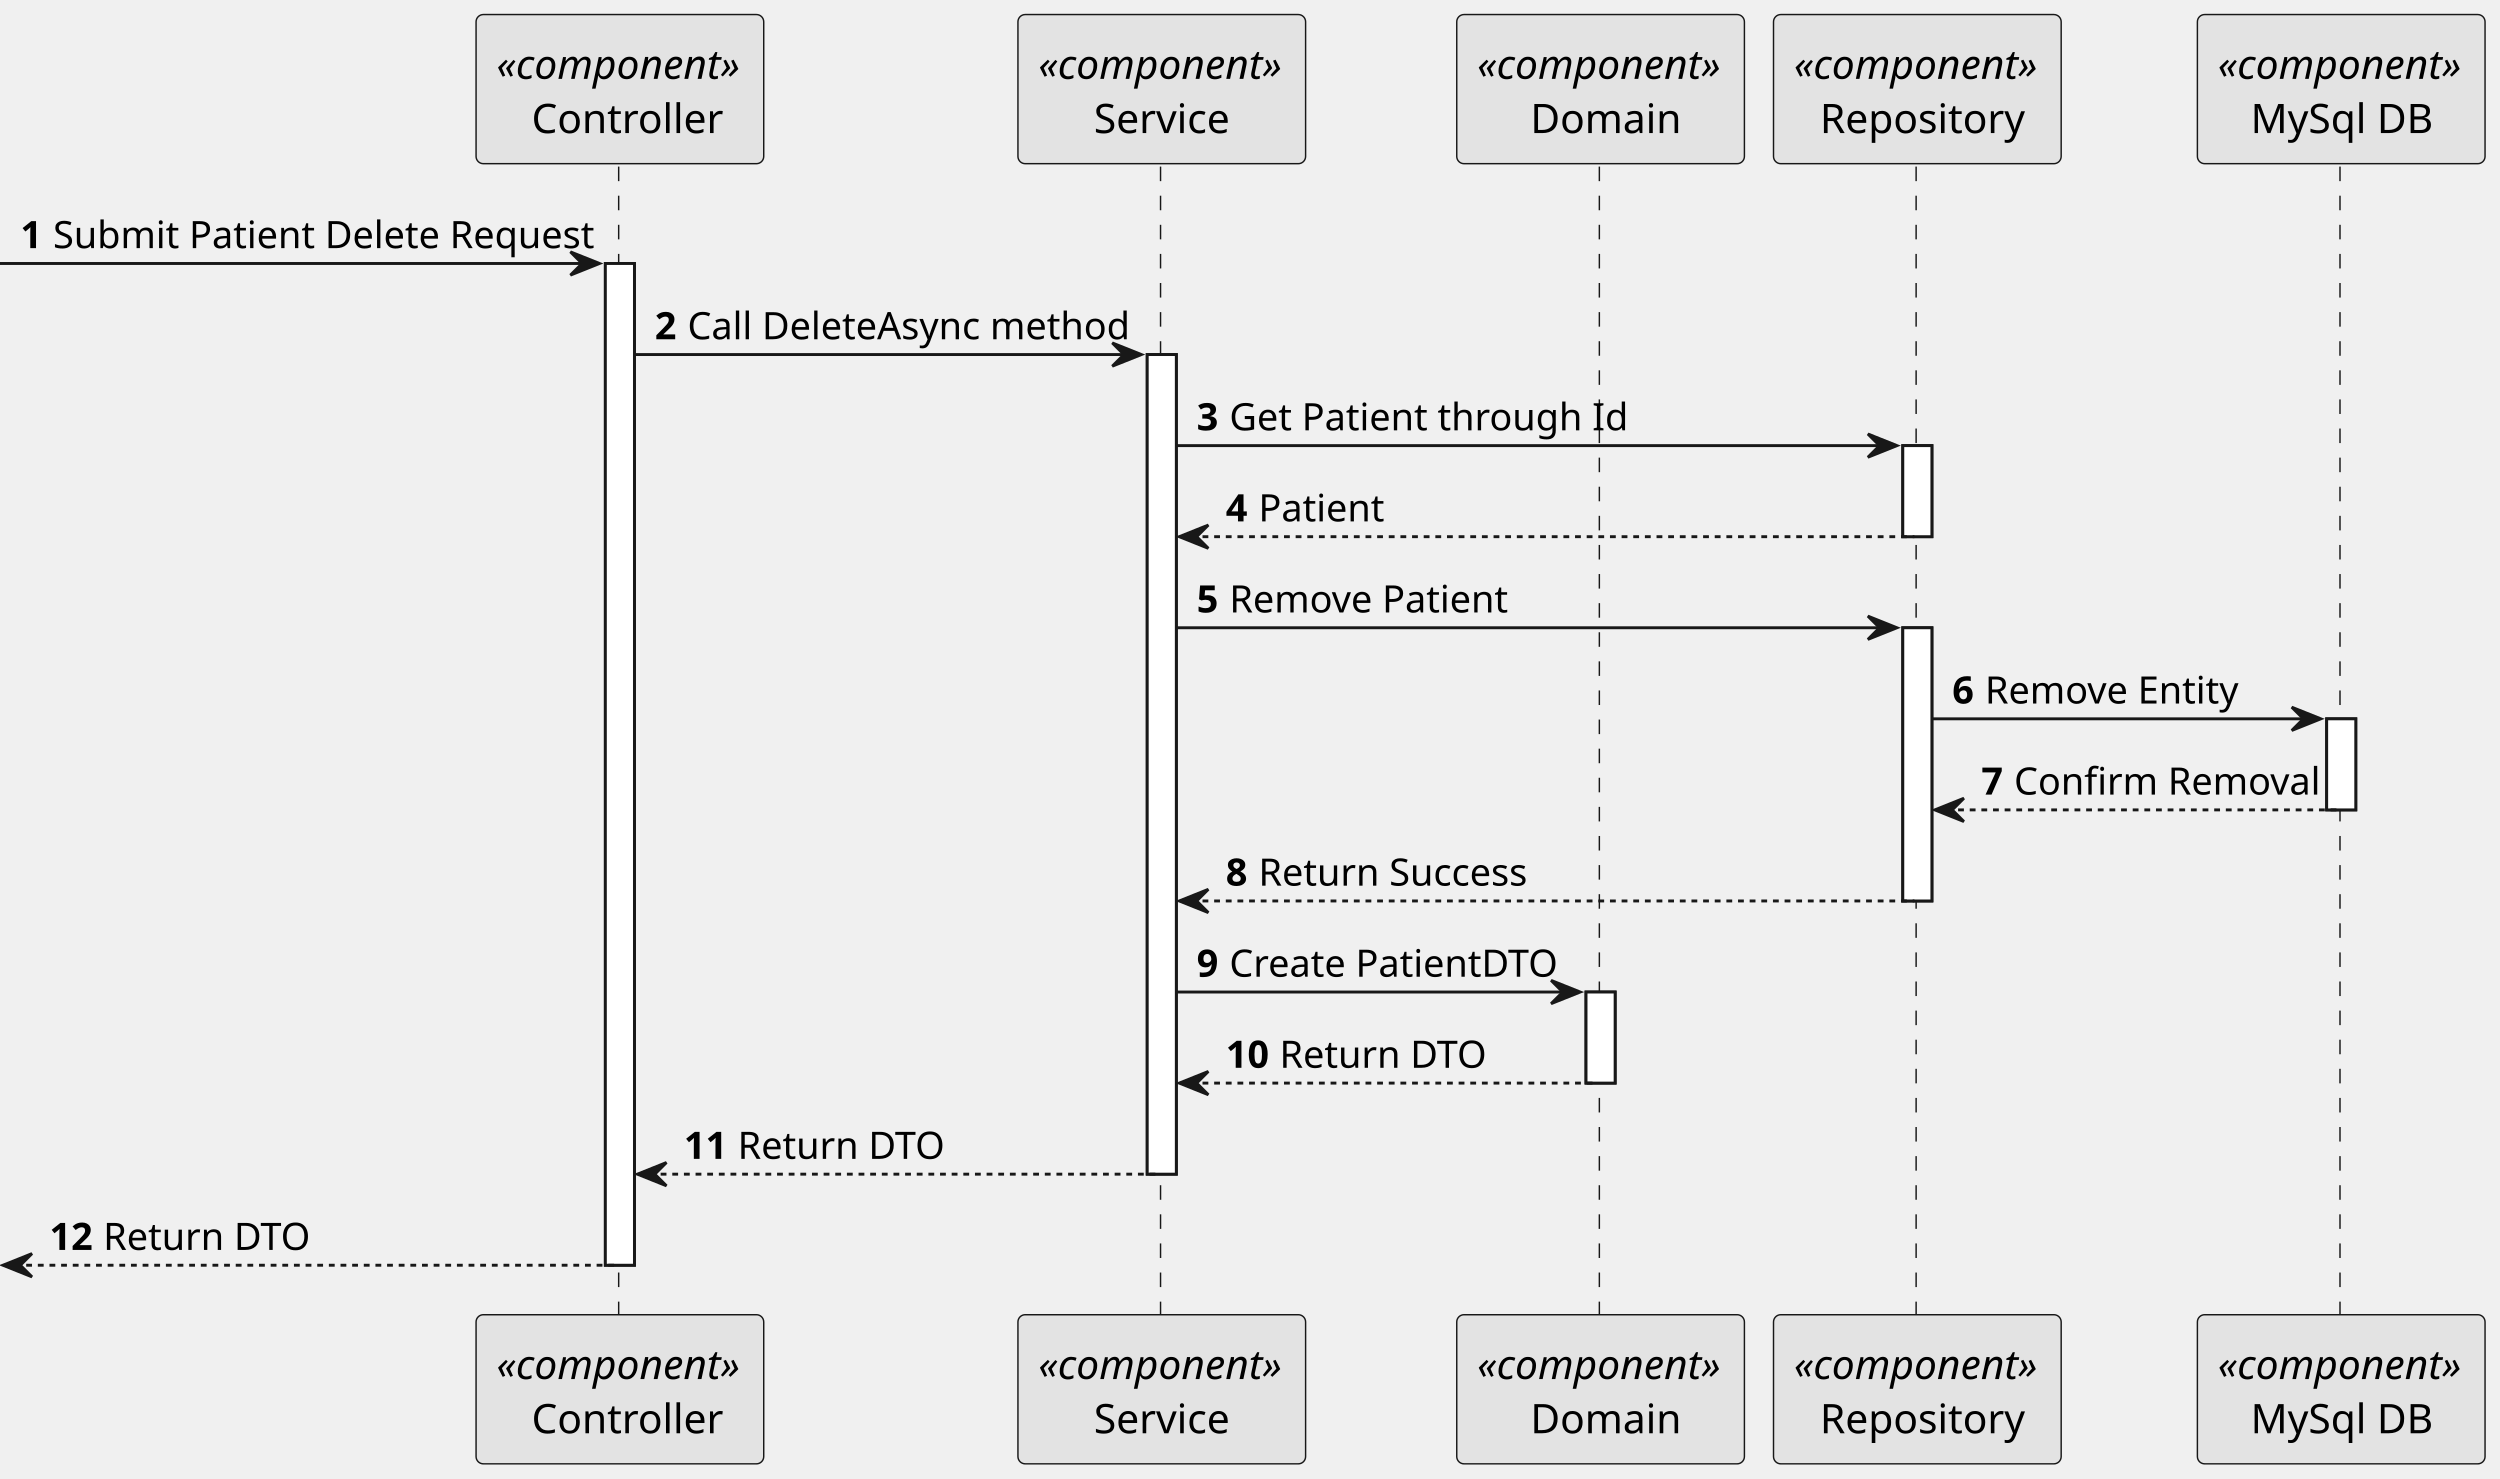
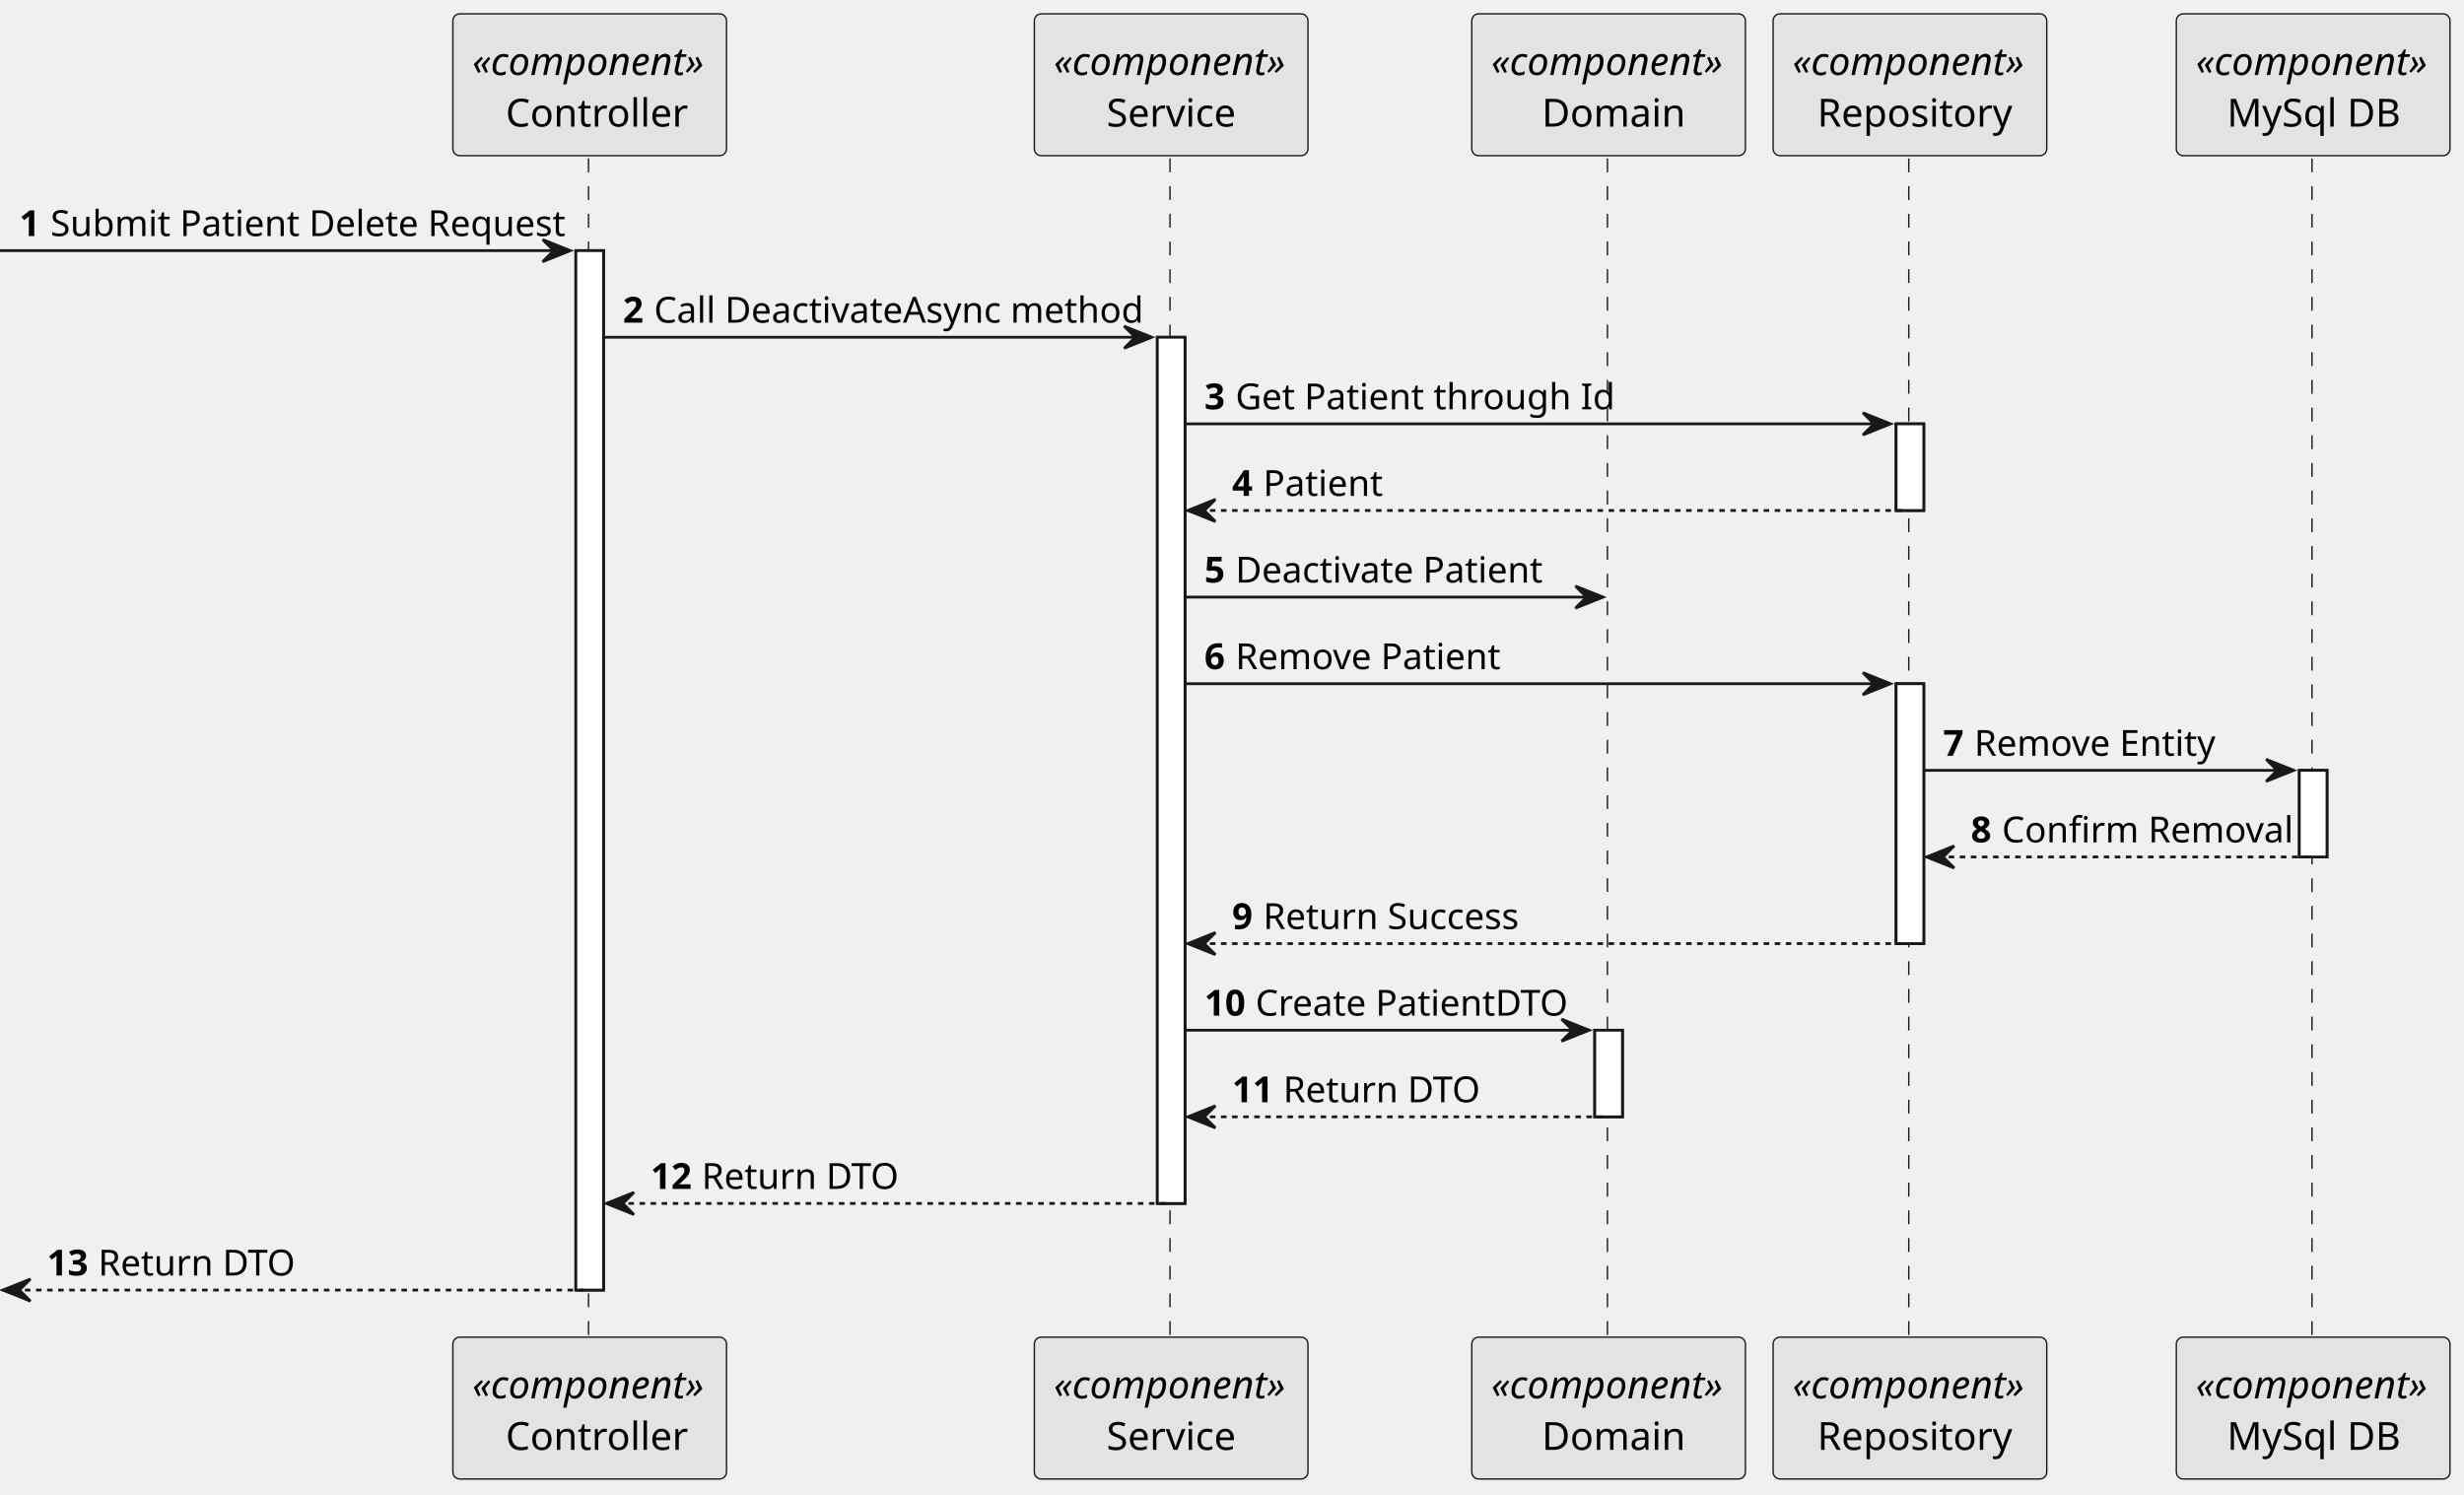
- <svg xmlns="http://www.w3.org/2000/svg" contentStyleType="text/css" height="508px" preserveAspectRatio="none" style="width:859px;height:508px;background:#FFFFFF;" version="1.1" viewBox="0 0 859 508" width="859px" zoomAndPan="magnify">
+ <svg xmlns="http://www.w3.org/2000/svg" contentStyleType="text/css" height="540px" preserveAspectRatio="none" style="width:890px;height:540px;background:#FFFFFF;" version="1.1" viewBox="0 0 890 540" width="890px" zoomAndPan="magnify">
  <defs />
  <g>
-     <rect fill="#FFFFFF" height="344.201" style="stroke:#181818;stroke-width:1.0;" width="10" x="207.996" y="90.533" />
-     <rect fill="#FFFFFF" height="281.619" style="stroke:#181818;stroke-width:1.0;" width="10" x="394.184" y="121.824" />
-     <rect fill="#FFFFFF" height="31.291" style="stroke:#181818;stroke-width:1.0;" width="10" x="544.958" y="340.861" />
-     <rect fill="#FFFFFF" height="31.291" style="stroke:#181818;stroke-width:1.0;" width="10" x="653.799" y="153.115" />
-     <rect fill="#FFFFFF" height="93.873" style="stroke:#181818;stroke-width:1.0;" width="10" x="653.799" y="215.697" />
-     <rect fill="#FFFFFF" height="31.291" style="stroke:#181818;stroke-width:1.0;" width="10" x="799.443" y="246.988" />
-     <line style="stroke:#181818;stroke-width:0.5;stroke-dasharray:5.0,5.0;" x1="212.576" x2="212.576" y1="57.242" y2="452.734" />
-     <line style="stroke:#181818;stroke-width:0.5;stroke-dasharray:5.0,5.0;" x1="398.764" x2="398.764" y1="57.242" y2="452.734" />
-     <line style="stroke:#181818;stroke-width:0.5;stroke-dasharray:5.0,5.0;" x1="549.538" x2="549.538" y1="57.242" y2="452.734" />
-     <line style="stroke:#181818;stroke-width:0.5;stroke-dasharray:5.0,5.0;" x1="658.379" x2="658.379" y1="57.242" y2="452.734" />
-     <line style="stroke:#181818;stroke-width:0.5;stroke-dasharray:5.0,5.0;" x1="804.023" x2="804.023" y1="57.242" y2="452.734" />
+     <rect fill="#FFFFFF" height="375.492" style="stroke:#181818;stroke-width:1.0;" width="10" x="207.996" y="90.533" />
+     <rect fill="#FFFFFF" height="312.91" style="stroke:#181818;stroke-width:1.0;" width="10" x="418.026" y="121.824" />
+     <rect fill="#FFFFFF" height="31.291" style="stroke:#181818;stroke-width:1.0;" width="10" x="576.03" y="372.152" />
+     <rect fill="#FFFFFF" height="31.291" style="stroke:#181818;stroke-width:1.0;" width="10" x="684.871" y="153.115" />
+     <rect fill="#FFFFFF" height="93.873" style="stroke:#181818;stroke-width:1.0;" width="10" x="684.871" y="246.988" />
+     <rect fill="#FFFFFF" height="31.291" style="stroke:#181818;stroke-width:1.0;" width="10" x="830.515" y="278.279" />
+     <line style="stroke:#181818;stroke-width:0.5;stroke-dasharray:5.0,5.0;" x1="212.576" x2="212.576" y1="57.242" y2="484.025" />
+     <line style="stroke:#181818;stroke-width:0.5;stroke-dasharray:5.0,5.0;" x1="422.606" x2="422.606" y1="57.242" y2="484.025" />
+     <line style="stroke:#181818;stroke-width:0.5;stroke-dasharray:5.0,5.0;" x1="580.61" x2="580.61" y1="57.242" y2="484.025" />
+     <line style="stroke:#181818;stroke-width:0.5;stroke-dasharray:5.0,5.0;" x1="689.451" x2="689.451" y1="57.242" y2="484.025" />
+     <line style="stroke:#181818;stroke-width:0.5;stroke-dasharray:5.0,5.0;" x1="835.094" x2="835.094" y1="57.242" y2="484.025" />
    <rect fill="#E3E3E3" height="51.242" rx="2.5" ry="2.5" style="stroke:#181818;stroke-width:0.5;" width="98.841" x="163.576" y="5" />
    <text fill="#000000" font-family="sans-serif" font-size="14" font-style="italic" lengthAdjust="spacing" textLength="84.841" x="170.576" y="27.107">«component»</text>
    <text fill="#000000" font-family="sans-serif" font-size="14" lengthAdjust="spacing" textLength="60.69" x="182.651" y="45.728">Controller</text>
-     <rect fill="#E3E3E3" height="51.242" rx="2.5" ry="2.5" style="stroke:#181818;stroke-width:0.5;" width="98.841" x="163.576" y="451.734" />
-     <text fill="#000000" font-family="sans-serif" font-size="14" font-style="italic" lengthAdjust="spacing" textLength="84.841" x="170.576" y="473.842">«component»</text>
-     <text fill="#000000" font-family="sans-serif" font-size="14" lengthAdjust="spacing" textLength="60.69" x="182.651" y="492.463">Controller</text>
-     <rect fill="#E3E3E3" height="51.242" rx="2.5" ry="2.5" style="stroke:#181818;stroke-width:0.5;" width="98.841" x="349.764" y="5" />
-     <text fill="#000000" font-family="sans-serif" font-size="14" font-style="italic" lengthAdjust="spacing" textLength="84.841" x="356.764" y="27.107">«component»</text>
-     <text fill="#000000" font-family="sans-serif" font-size="14" lengthAdjust="spacing" textLength="46.683" x="375.843" y="45.728">Service</text>
-     <rect fill="#E3E3E3" height="51.242" rx="2.5" ry="2.5" style="stroke:#181818;stroke-width:0.5;" width="98.841" x="349.764" y="451.734" />
-     <text fill="#000000" font-family="sans-serif" font-size="14" font-style="italic" lengthAdjust="spacing" textLength="84.841" x="356.764" y="473.842">«component»</text>
-     <text fill="#000000" font-family="sans-serif" font-size="14" lengthAdjust="spacing" textLength="46.683" x="375.843" y="492.463">Service</text>
-     <rect fill="#E3E3E3" height="51.242" rx="2.5" ry="2.5" style="stroke:#181818;stroke-width:0.5;" width="98.841" x="500.538" y="5" />
-     <text fill="#000000" font-family="sans-serif" font-size="14" font-style="italic" lengthAdjust="spacing" textLength="84.841" x="507.538" y="27.107">«component»</text>
-     <text fill="#000000" font-family="sans-serif" font-size="14" lengthAdjust="spacing" textLength="48.241" x="525.838" y="45.728">Domain</text>
-     <rect fill="#E3E3E3" height="51.242" rx="2.5" ry="2.5" style="stroke:#181818;stroke-width:0.5;" width="98.841" x="500.538" y="451.734" />
-     <text fill="#000000" font-family="sans-serif" font-size="14" font-style="italic" lengthAdjust="spacing" textLength="84.841" x="507.538" y="473.842">«component»</text>
-     <text fill="#000000" font-family="sans-serif" font-size="14" lengthAdjust="spacing" textLength="48.241" x="525.838" y="492.463">Domain</text>
-     <rect fill="#E3E3E3" height="51.242" rx="2.5" ry="2.5" style="stroke:#181818;stroke-width:0.5;" width="98.841" x="609.379" y="5" />
-     <text fill="#000000" font-family="sans-serif" font-size="14" font-style="italic" lengthAdjust="spacing" textLength="84.841" x="616.379" y="27.107">«component»</text>
-     <text fill="#000000" font-family="sans-serif" font-size="14" lengthAdjust="spacing" textLength="66.917" x="625.341" y="45.728">Repository</text>
-     <rect fill="#E3E3E3" height="51.242" rx="2.5" ry="2.5" style="stroke:#181818;stroke-width:0.5;" width="98.841" x="609.379" y="451.734" />
-     <text fill="#000000" font-family="sans-serif" font-size="14" font-style="italic" lengthAdjust="spacing" textLength="84.841" x="616.379" y="473.842">«component»</text>
-     <text fill="#000000" font-family="sans-serif" font-size="14" lengthAdjust="spacing" textLength="66.917" x="625.341" y="492.463">Repository</text>
-     <rect fill="#E3E3E3" height="51.242" rx="2.5" ry="2.5" style="stroke:#181818;stroke-width:0.5;" width="98.841" x="755.023" y="5" />
-     <text fill="#000000" font-family="sans-serif" font-size="14" font-style="italic" lengthAdjust="spacing" textLength="84.841" x="762.023" y="27.107">«component»</text>
-     <text fill="#000000" font-family="sans-serif" font-size="14" lengthAdjust="spacing" textLength="62.234" x="773.326" y="45.728">MySql DB</text>
-     <rect fill="#E3E3E3" height="51.242" rx="2.5" ry="2.5" style="stroke:#181818;stroke-width:0.5;" width="98.841" x="755.023" y="451.734" />
-     <text fill="#000000" font-family="sans-serif" font-size="14" font-style="italic" lengthAdjust="spacing" textLength="84.841" x="762.023" y="473.842">«component»</text>
-     <text fill="#000000" font-family="sans-serif" font-size="14" lengthAdjust="spacing" textLength="62.234" x="773.326" y="492.463">MySql DB</text>
-     <rect fill="#FFFFFF" height="344.201" style="stroke:#181818;stroke-width:1.0;" width="10" x="207.996" y="90.533" />
-     <rect fill="#FFFFFF" height="281.619" style="stroke:#181818;stroke-width:1.0;" width="10" x="394.184" y="121.824" />
-     <rect fill="#FFFFFF" height="31.291" style="stroke:#181818;stroke-width:1.0;" width="10" x="544.958" y="340.861" />
-     <rect fill="#FFFFFF" height="31.291" style="stroke:#181818;stroke-width:1.0;" width="10" x="653.799" y="153.115" />
-     <rect fill="#FFFFFF" height="93.873" style="stroke:#181818;stroke-width:1.0;" width="10" x="653.799" y="215.697" />
-     <rect fill="#FFFFFF" height="31.291" style="stroke:#181818;stroke-width:1.0;" width="10" x="799.443" y="246.988" />
+     <rect fill="#E3E3E3" height="51.242" rx="2.5" ry="2.5" style="stroke:#181818;stroke-width:0.5;" width="98.841" x="163.576" y="483.025" />
+     <text fill="#000000" font-family="sans-serif" font-size="14" font-style="italic" lengthAdjust="spacing" textLength="84.841" x="170.576" y="505.133">«component»</text>
+     <text fill="#000000" font-family="sans-serif" font-size="14" lengthAdjust="spacing" textLength="60.69" x="182.651" y="523.754">Controller</text>
+     <rect fill="#E3E3E3" height="51.242" rx="2.5" ry="2.5" style="stroke:#181818;stroke-width:0.5;" width="98.841" x="373.606" y="5" />
+     <text fill="#000000" font-family="sans-serif" font-size="14" font-style="italic" lengthAdjust="spacing" textLength="84.841" x="380.606" y="27.107">«component»</text>
+     <text fill="#000000" font-family="sans-serif" font-size="14" lengthAdjust="spacing" textLength="46.683" x="399.685" y="45.728">Service</text>
+     <rect fill="#E3E3E3" height="51.242" rx="2.5" ry="2.5" style="stroke:#181818;stroke-width:0.5;" width="98.841" x="373.606" y="483.025" />
+     <text fill="#000000" font-family="sans-serif" font-size="14" font-style="italic" lengthAdjust="spacing" textLength="84.841" x="380.606" y="505.133">«component»</text>
+     <text fill="#000000" font-family="sans-serif" font-size="14" lengthAdjust="spacing" textLength="46.683" x="399.685" y="523.754">Service</text>
+     <rect fill="#E3E3E3" height="51.242" rx="2.5" ry="2.5" style="stroke:#181818;stroke-width:0.5;" width="98.841" x="531.61" y="5" />
+     <text fill="#000000" font-family="sans-serif" font-size="14" font-style="italic" lengthAdjust="spacing" textLength="84.841" x="538.61" y="27.107">«component»</text>
+     <text fill="#000000" font-family="sans-serif" font-size="14" lengthAdjust="spacing" textLength="48.241" x="556.91" y="45.728">Domain</text>
+     <rect fill="#E3E3E3" height="51.242" rx="2.5" ry="2.5" style="stroke:#181818;stroke-width:0.5;" width="98.841" x="531.61" y="483.025" />
+     <text fill="#000000" font-family="sans-serif" font-size="14" font-style="italic" lengthAdjust="spacing" textLength="84.841" x="538.61" y="505.133">«component»</text>
+     <text fill="#000000" font-family="sans-serif" font-size="14" lengthAdjust="spacing" textLength="48.241" x="556.91" y="523.754">Domain</text>
+     <rect fill="#E3E3E3" height="51.242" rx="2.5" ry="2.5" style="stroke:#181818;stroke-width:0.5;" width="98.841" x="640.451" y="5" />
+     <text fill="#000000" font-family="sans-serif" font-size="14" font-style="italic" lengthAdjust="spacing" textLength="84.841" x="647.451" y="27.107">«component»</text>
+     <text fill="#000000" font-family="sans-serif" font-size="14" lengthAdjust="spacing" textLength="66.917" x="656.413" y="45.728">Repository</text>
+     <rect fill="#E3E3E3" height="51.242" rx="2.5" ry="2.5" style="stroke:#181818;stroke-width:0.5;" width="98.841" x="640.451" y="483.025" />
+     <text fill="#000000" font-family="sans-serif" font-size="14" font-style="italic" lengthAdjust="spacing" textLength="84.841" x="647.451" y="505.133">«component»</text>
+     <text fill="#000000" font-family="sans-serif" font-size="14" lengthAdjust="spacing" textLength="66.917" x="656.413" y="523.754">Repository</text>
+     <rect fill="#E3E3E3" height="51.242" rx="2.5" ry="2.5" style="stroke:#181818;stroke-width:0.5;" width="98.841" x="786.094" y="5" />
+     <text fill="#000000" font-family="sans-serif" font-size="14" font-style="italic" lengthAdjust="spacing" textLength="84.841" x="793.094" y="27.107">«component»</text>
+     <text fill="#000000" font-family="sans-serif" font-size="14" lengthAdjust="spacing" textLength="62.234" x="804.398" y="45.728">MySql DB</text>
+     <rect fill="#E3E3E3" height="51.242" rx="2.5" ry="2.5" style="stroke:#181818;stroke-width:0.5;" width="98.841" x="786.094" y="483.025" />
+     <text fill="#000000" font-family="sans-serif" font-size="14" font-style="italic" lengthAdjust="spacing" textLength="84.841" x="793.094" y="505.133">«component»</text>
+     <text fill="#000000" font-family="sans-serif" font-size="14" lengthAdjust="spacing" textLength="62.234" x="804.398" y="523.754">MySql DB</text>
+     <rect fill="#FFFFFF" height="375.492" style="stroke:#181818;stroke-width:1.0;" width="10" x="207.996" y="90.533" />
+     <rect fill="#FFFFFF" height="312.91" style="stroke:#181818;stroke-width:1.0;" width="10" x="418.026" y="121.824" />
+     <rect fill="#FFFFFF" height="31.291" style="stroke:#181818;stroke-width:1.0;" width="10" x="576.03" y="372.152" />
+     <rect fill="#FFFFFF" height="31.291" style="stroke:#181818;stroke-width:1.0;" width="10" x="684.871" y="153.115" />
+     <rect fill="#FFFFFF" height="93.873" style="stroke:#181818;stroke-width:1.0;" width="10" x="684.871" y="246.988" />
+     <rect fill="#FFFFFF" height="31.291" style="stroke:#181818;stroke-width:1.0;" width="10" x="830.515" y="278.279" />
    <polygon fill="#181818" points="195.996,86.533,205.996,90.533,195.996,94.533,199.996,90.533" style="stroke:#181818;stroke-width:1.0;" />
    <line style="stroke:#181818;stroke-width:1.0;" x1="0" x2="201.996" y1="90.533" y2="90.533" />
    <text fill="#000000" font-family="sans-serif" font-size="13" font-weight="bold" lengthAdjust="spacing" textLength="7.23" x="7" y="85.27">1</text>
    <text fill="#000000" font-family="sans-serif" font-size="13" lengthAdjust="spacing" textLength="177.766" x="18.23" y="85.27">Submit Patient Delete Request</text>
-     <polygon fill="#181818" points="382.184,117.824,392.184,121.824,382.184,125.824,386.184,121.824" style="stroke:#181818;stroke-width:1.0;" />
-     <line style="stroke:#181818;stroke-width:1.0;" x1="217.996" x2="388.184" y1="121.824" y2="121.824" />
+     <polygon fill="#181818" points="406.026,117.824,416.026,121.824,406.026,125.824,410.026,121.824" style="stroke:#181818;stroke-width:1.0;" />
+     <line style="stroke:#181818;stroke-width:1.0;" x1="217.996" x2="412.026" y1="121.824" y2="121.824" />
    <text fill="#000000" font-family="sans-serif" font-size="13" font-weight="bold" lengthAdjust="spacing" textLength="7.23" x="224.996" y="116.561">2</text>
-     <text fill="#000000" font-family="sans-serif" font-size="13" lengthAdjust="spacing" textLength="145.958" x="236.226" y="116.561">Call DeleteAsync method</text>
-     <polygon fill="#181818" points="641.799,149.115,651.799,153.115,641.799,157.115,645.799,153.115" style="stroke:#181818;stroke-width:1.0;" />
-     <line style="stroke:#181818;stroke-width:1.0;" x1="404.184" x2="647.799" y1="153.115" y2="153.115" />
-     <text fill="#000000" font-family="sans-serif" font-size="13" font-weight="bold" lengthAdjust="spacing" textLength="7.23" x="411.184" y="147.852">3</text>
-     <text fill="#000000" font-family="sans-serif" font-size="13" lengthAdjust="spacing" textLength="127.194" x="422.414" y="147.852">Get Patient through Id</text>
-     <polygon fill="#181818" points="415.184,180.406,405.184,184.406,415.184,188.406,411.184,184.406" style="stroke:#181818;stroke-width:1.0;" />
-     <line style="stroke:#181818;stroke-width:1.0;stroke-dasharray:2.0,2.0;" x1="409.184" x2="657.799" y1="184.406" y2="184.406" />
-     <text fill="#000000" font-family="sans-serif" font-size="13" font-weight="bold" lengthAdjust="spacing" textLength="7.23" x="421.184" y="179.144">4</text>
-     <text fill="#000000" font-family="sans-serif" font-size="13" lengthAdjust="spacing" textLength="40.473" x="432.414" y="179.144">Patient</text>
-     <polygon fill="#181818" points="641.799,211.697,651.799,215.697,641.799,219.697,645.799,215.697" style="stroke:#181818;stroke-width:1.0;" />
-     <line style="stroke:#181818;stroke-width:1.0;" x1="404.184" x2="647.799" y1="215.697" y2="215.697" />
-     <text fill="#000000" font-family="sans-serif" font-size="13" font-weight="bold" lengthAdjust="spacing" textLength="7.23" x="411.184" y="210.435">5</text>
-     <text fill="#000000" font-family="sans-serif" font-size="13" lengthAdjust="spacing" textLength="92.492" x="422.414" y="210.435">Remove Patient</text>
-     <polygon fill="#181818" points="787.443,242.988,797.443,246.988,787.443,250.988,791.443,246.988" style="stroke:#181818;stroke-width:1.0;" />
-     <line style="stroke:#181818;stroke-width:1.0;" x1="663.799" x2="793.443" y1="246.988" y2="246.988" />
-     <text fill="#000000" font-family="sans-serif" font-size="13" font-weight="bold" lengthAdjust="spacing" textLength="7.23" x="670.799" y="241.726">6</text>
-     <text fill="#000000" font-family="sans-serif" font-size="13" lengthAdjust="spacing" textLength="84.532" x="682.029" y="241.726">Remove Entity</text>
-     <polygon fill="#181818" points="674.799,274.279,664.799,278.279,674.799,282.279,670.799,278.279" style="stroke:#181818;stroke-width:1.0;" />
-     <line style="stroke:#181818;stroke-width:1.0;stroke-dasharray:2.0,2.0;" x1="668.799" x2="803.443" y1="278.279" y2="278.279" />
-     <text fill="#000000" font-family="sans-serif" font-size="13" font-weight="bold" lengthAdjust="spacing" textLength="7.23" x="680.799" y="273.017">7</text>
-     <text fill="#000000" font-family="sans-serif" font-size="13" lengthAdjust="spacing" textLength="100.414" x="692.029" y="273.017">Confirm Removal</text>
-     <polygon fill="#181818" points="415.184,305.57,405.184,309.57,415.184,313.57,411.184,309.57" style="stroke:#181818;stroke-width:1.0;" />
-     <line style="stroke:#181818;stroke-width:1.0;stroke-dasharray:2.0,2.0;" x1="409.184" x2="657.799" y1="309.57" y2="309.57" />
-     <text fill="#000000" font-family="sans-serif" font-size="13" font-weight="bold" lengthAdjust="spacing" textLength="7.23" x="421.184" y="304.308">8</text>
-     <text fill="#000000" font-family="sans-serif" font-size="13" lengthAdjust="spacing" textLength="91.762" x="432.414" y="304.308">Return Success</text>
-     <polygon fill="#181818" points="532.958,336.861,542.958,340.861,532.958,344.861,536.958,340.861" style="stroke:#181818;stroke-width:1.0;" />
-     <line style="stroke:#181818;stroke-width:1.0;" x1="404.184" x2="538.958" y1="340.861" y2="340.861" />
-     <text fill="#000000" font-family="sans-serif" font-size="13" font-weight="bold" lengthAdjust="spacing" textLength="7.23" x="411.184" y="335.599">9</text>
-     <text fill="#000000" font-family="sans-serif" font-size="13" lengthAdjust="spacing" textLength="110.544" x="422.414" y="335.599">Create PatientDTO</text>
-     <polygon fill="#181818" points="415.184,368.152,405.184,372.152,415.184,376.152,411.184,372.152" style="stroke:#181818;stroke-width:1.0;" />
-     <line style="stroke:#181818;stroke-width:1.0;stroke-dasharray:2.0,2.0;" x1="409.184" x2="548.958" y1="372.152" y2="372.152" />
-     <text fill="#000000" font-family="sans-serif" font-size="13" font-weight="bold" lengthAdjust="spacing" textLength="14.46" x="421.184" y="366.89">10</text>
-     <text fill="#000000" font-family="sans-serif" font-size="13" lengthAdjust="spacing" textLength="70.072" x="439.644" y="366.89">Return DTO</text>
-     <polygon fill="#181818" points="228.996,399.443,218.996,403.443,228.996,407.443,224.996,403.443" style="stroke:#181818;stroke-width:1.0;" />
-     <line style="stroke:#181818;stroke-width:1.0;stroke-dasharray:2.0,2.0;" x1="222.996" x2="398.184" y1="403.443" y2="403.443" />
-     <text fill="#000000" font-family="sans-serif" font-size="13" font-weight="bold" lengthAdjust="spacing" textLength="14.46" x="234.996" y="398.181">11</text>
-     <text fill="#000000" font-family="sans-serif" font-size="13" lengthAdjust="spacing" textLength="70.072" x="253.456" y="398.181">Return DTO</text>
-     <polygon fill="#181818" points="11,430.734,1,434.734,11,438.734,7,434.734" style="stroke:#181818;stroke-width:1.0;" />
-     <line style="stroke:#181818;stroke-width:1.0;stroke-dasharray:2.0,2.0;" x1="5" x2="211.996" y1="434.734" y2="434.734" />
-     <text fill="#000000" font-family="sans-serif" font-size="13" font-weight="bold" lengthAdjust="spacing" textLength="14.46" x="17" y="429.472">12</text>
-     <text fill="#000000" font-family="sans-serif" font-size="13" lengthAdjust="spacing" textLength="70.072" x="35.46" y="429.472">Return DTO</text>
+     <text fill="#000000" font-family="sans-serif" font-size="13" lengthAdjust="spacing" textLength="169.8" x="236.226" y="116.561">Call DeactivateAsync method</text>
+     <polygon fill="#181818" points="672.871,149.115,682.871,153.115,672.871,157.115,676.871,153.115" style="stroke:#181818;stroke-width:1.0;" />
+     <line style="stroke:#181818;stroke-width:1.0;" x1="428.026" x2="678.871" y1="153.115" y2="153.115" />
+     <text fill="#000000" font-family="sans-serif" font-size="13" font-weight="bold" lengthAdjust="spacing" textLength="7.23" x="435.026" y="147.852">3</text>
+     <text fill="#000000" font-family="sans-serif" font-size="13" lengthAdjust="spacing" textLength="127.194" x="446.256" y="147.852">Get Patient through Id</text>
+     <polygon fill="#181818" points="439.026,180.406,429.026,184.406,439.026,188.406,435.026,184.406" style="stroke:#181818;stroke-width:1.0;" />
+     <line style="stroke:#181818;stroke-width:1.0;stroke-dasharray:2.0,2.0;" x1="433.026" x2="688.871" y1="184.406" y2="184.406" />
+     <text fill="#000000" font-family="sans-serif" font-size="13" font-weight="bold" lengthAdjust="spacing" textLength="7.23" x="445.026" y="179.144">4</text>
+     <text fill="#000000" font-family="sans-serif" font-size="13" lengthAdjust="spacing" textLength="40.473" x="456.256" y="179.144">Patient</text>
+     <polygon fill="#181818" points="569.03,211.697,579.03,215.697,569.03,219.697,573.03,215.697" style="stroke:#181818;stroke-width:1.0;" />
+     <line style="stroke:#181818;stroke-width:1.0;" x1="428.026" x2="575.03" y1="215.697" y2="215.697" />
+     <text fill="#000000" font-family="sans-serif" font-size="13" font-weight="bold" lengthAdjust="spacing" textLength="7.23" x="435.026" y="210.435">5</text>
+     <text fill="#000000" font-family="sans-serif" font-size="13" lengthAdjust="spacing" textLength="105.504" x="446.256" y="210.435">Deactivate Patient</text>
+     <polygon fill="#181818" points="672.871,242.988,682.871,246.988,672.871,250.988,676.871,246.988" style="stroke:#181818;stroke-width:1.0;" />
+     <line style="stroke:#181818;stroke-width:1.0;" x1="428.026" x2="678.871" y1="246.988" y2="246.988" />
+     <text fill="#000000" font-family="sans-serif" font-size="13" font-weight="bold" lengthAdjust="spacing" textLength="7.23" x="435.026" y="241.726">6</text>
+     <text fill="#000000" font-family="sans-serif" font-size="13" lengthAdjust="spacing" textLength="92.492" x="446.256" y="241.726">Remove Patient</text>
+     <polygon fill="#181818" points="818.515,274.279,828.515,278.279,818.515,282.279,822.515,278.279" style="stroke:#181818;stroke-width:1.0;" />
+     <line style="stroke:#181818;stroke-width:1.0;" x1="694.871" x2="824.515" y1="278.279" y2="278.279" />
+     <text fill="#000000" font-family="sans-serif" font-size="13" font-weight="bold" lengthAdjust="spacing" textLength="7.23" x="701.871" y="273.017">7</text>
+     <text fill="#000000" font-family="sans-serif" font-size="13" lengthAdjust="spacing" textLength="84.532" x="713.101" y="273.017">Remove Entity</text>
+     <polygon fill="#181818" points="705.871,305.57,695.871,309.57,705.871,313.57,701.871,309.57" style="stroke:#181818;stroke-width:1.0;" />
+     <line style="stroke:#181818;stroke-width:1.0;stroke-dasharray:2.0,2.0;" x1="699.871" x2="834.515" y1="309.57" y2="309.57" />
+     <text fill="#000000" font-family="sans-serif" font-size="13" font-weight="bold" lengthAdjust="spacing" textLength="7.23" x="711.871" y="304.308">8</text>
+     <text fill="#000000" font-family="sans-serif" font-size="13" lengthAdjust="spacing" textLength="100.414" x="723.101" y="304.308">Confirm Removal</text>
+     <polygon fill="#181818" points="439.026,336.861,429.026,340.861,439.026,344.861,435.026,340.861" style="stroke:#181818;stroke-width:1.0;" />
+     <line style="stroke:#181818;stroke-width:1.0;stroke-dasharray:2.0,2.0;" x1="433.026" x2="688.871" y1="340.861" y2="340.861" />
+     <text fill="#000000" font-family="sans-serif" font-size="13" font-weight="bold" lengthAdjust="spacing" textLength="7.23" x="445.026" y="335.599">9</text>
+     <text fill="#000000" font-family="sans-serif" font-size="13" lengthAdjust="spacing" textLength="91.762" x="456.256" y="335.599">Return Success</text>
+     <polygon fill="#181818" points="564.03,368.152,574.03,372.152,564.03,376.152,568.03,372.152" style="stroke:#181818;stroke-width:1.0;" />
+     <line style="stroke:#181818;stroke-width:1.0;" x1="428.026" x2="570.03" y1="372.152" y2="372.152" />
+     <text fill="#000000" font-family="sans-serif" font-size="13" font-weight="bold" lengthAdjust="spacing" textLength="14.46" x="435.026" y="366.89">10</text>
+     <text fill="#000000" font-family="sans-serif" font-size="13" lengthAdjust="spacing" textLength="110.544" x="453.486" y="366.89">Create PatientDTO</text>
+     <polygon fill="#181818" points="439.026,399.443,429.026,403.443,439.026,407.443,435.026,403.443" style="stroke:#181818;stroke-width:1.0;" />
+     <line style="stroke:#181818;stroke-width:1.0;stroke-dasharray:2.0,2.0;" x1="433.026" x2="580.03" y1="403.443" y2="403.443" />
+     <text fill="#000000" font-family="sans-serif" font-size="13" font-weight="bold" lengthAdjust="spacing" textLength="14.46" x="445.026" y="398.181">11</text>
+     <text fill="#000000" font-family="sans-serif" font-size="13" lengthAdjust="spacing" textLength="70.072" x="463.486" y="398.181">Return DTO</text>
+     <polygon fill="#181818" points="228.996,430.734,218.996,434.734,228.996,438.734,224.996,434.734" style="stroke:#181818;stroke-width:1.0;" />
+     <line style="stroke:#181818;stroke-width:1.0;stroke-dasharray:2.0,2.0;" x1="222.996" x2="422.026" y1="434.734" y2="434.734" />
+     <text fill="#000000" font-family="sans-serif" font-size="13" font-weight="bold" lengthAdjust="spacing" textLength="14.46" x="234.996" y="429.472">12</text>
+     <text fill="#000000" font-family="sans-serif" font-size="13" lengthAdjust="spacing" textLength="70.072" x="253.456" y="429.472">Return DTO</text>
+     <polygon fill="#181818" points="11,462.025,1,466.025,11,470.025,7,466.025" style="stroke:#181818;stroke-width:1.0;" />
+     <line style="stroke:#181818;stroke-width:1.0;stroke-dasharray:2.0,2.0;" x1="5" x2="211.996" y1="466.025" y2="466.025" />
+     <text fill="#000000" font-family="sans-serif" font-size="13" font-weight="bold" lengthAdjust="spacing" textLength="14.46" x="17" y="460.763">13</text>
+     <text fill="#000000" font-family="sans-serif" font-size="13" lengthAdjust="spacing" textLength="70.072" x="35.46" y="460.763">Return DTO</text>
  </g>
</svg>
